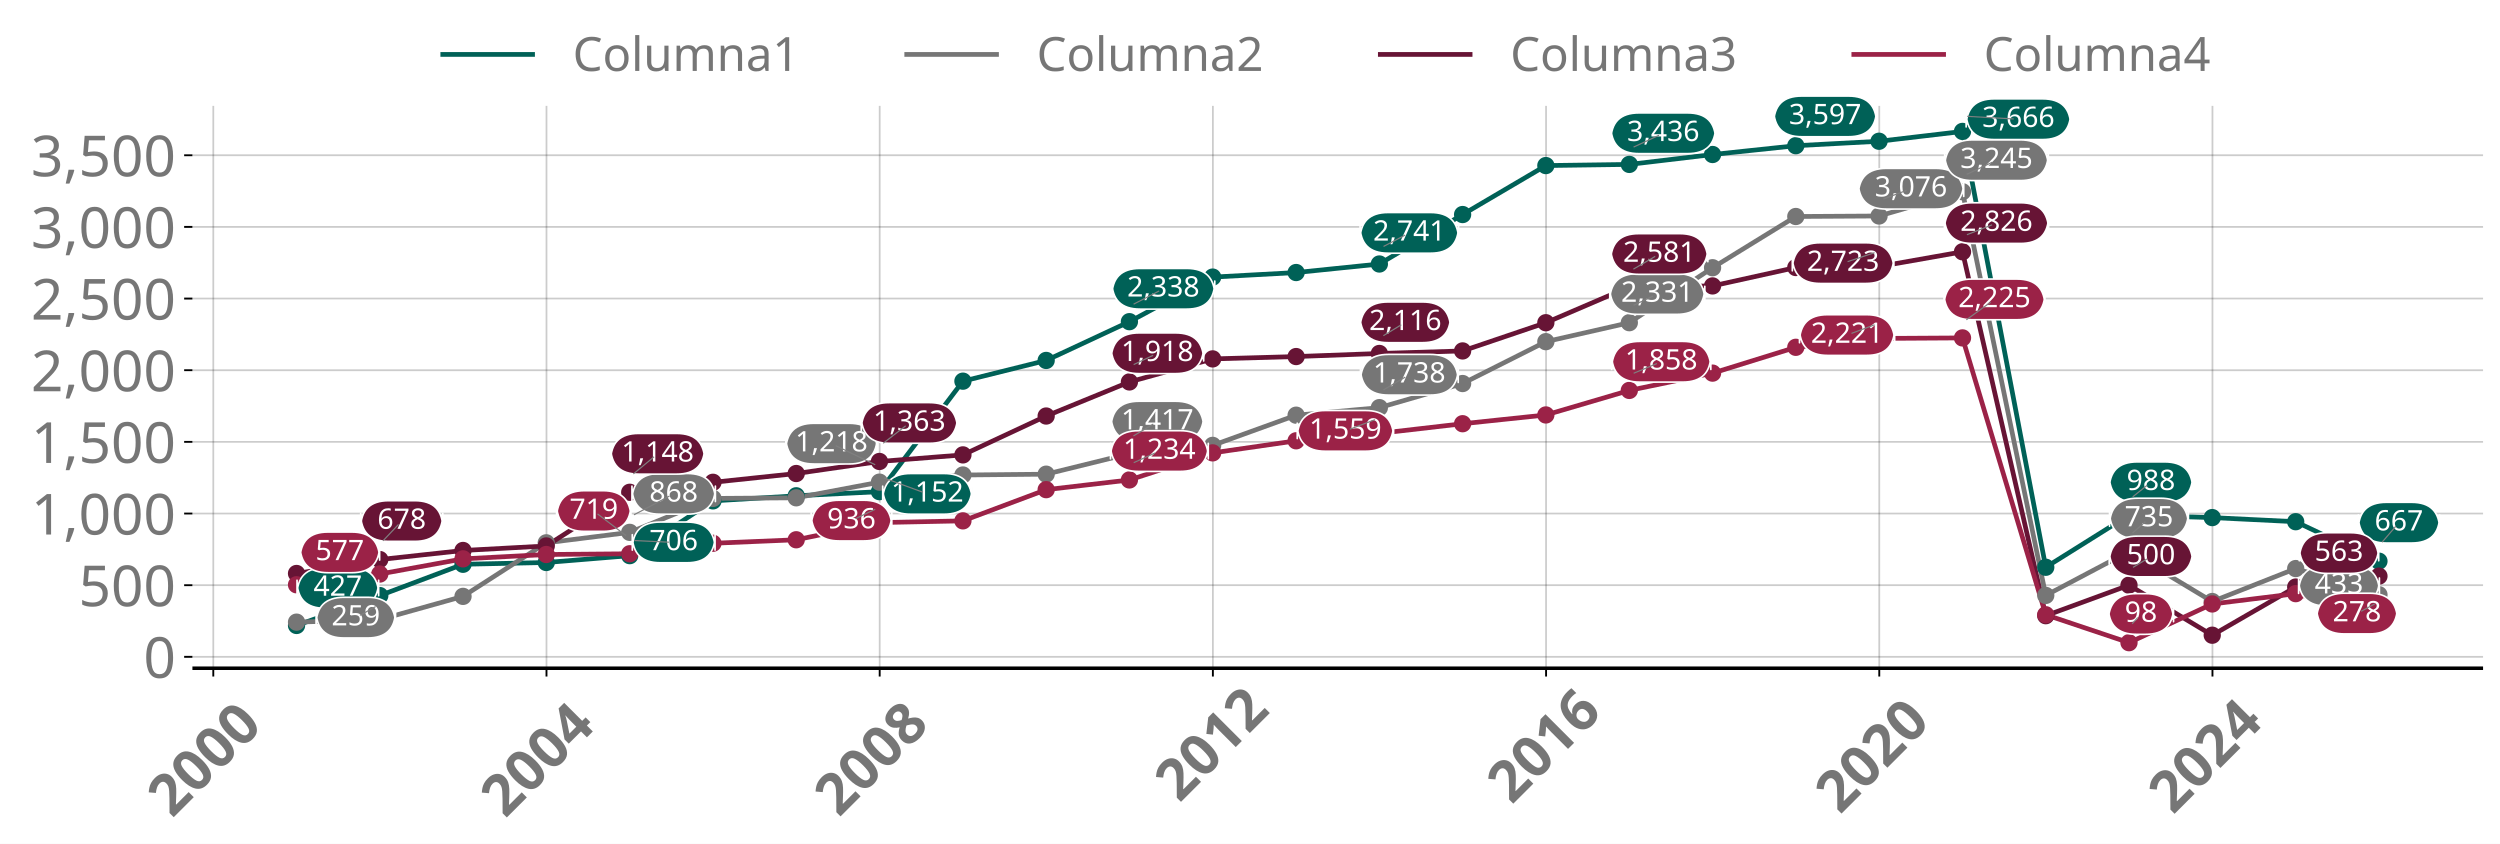
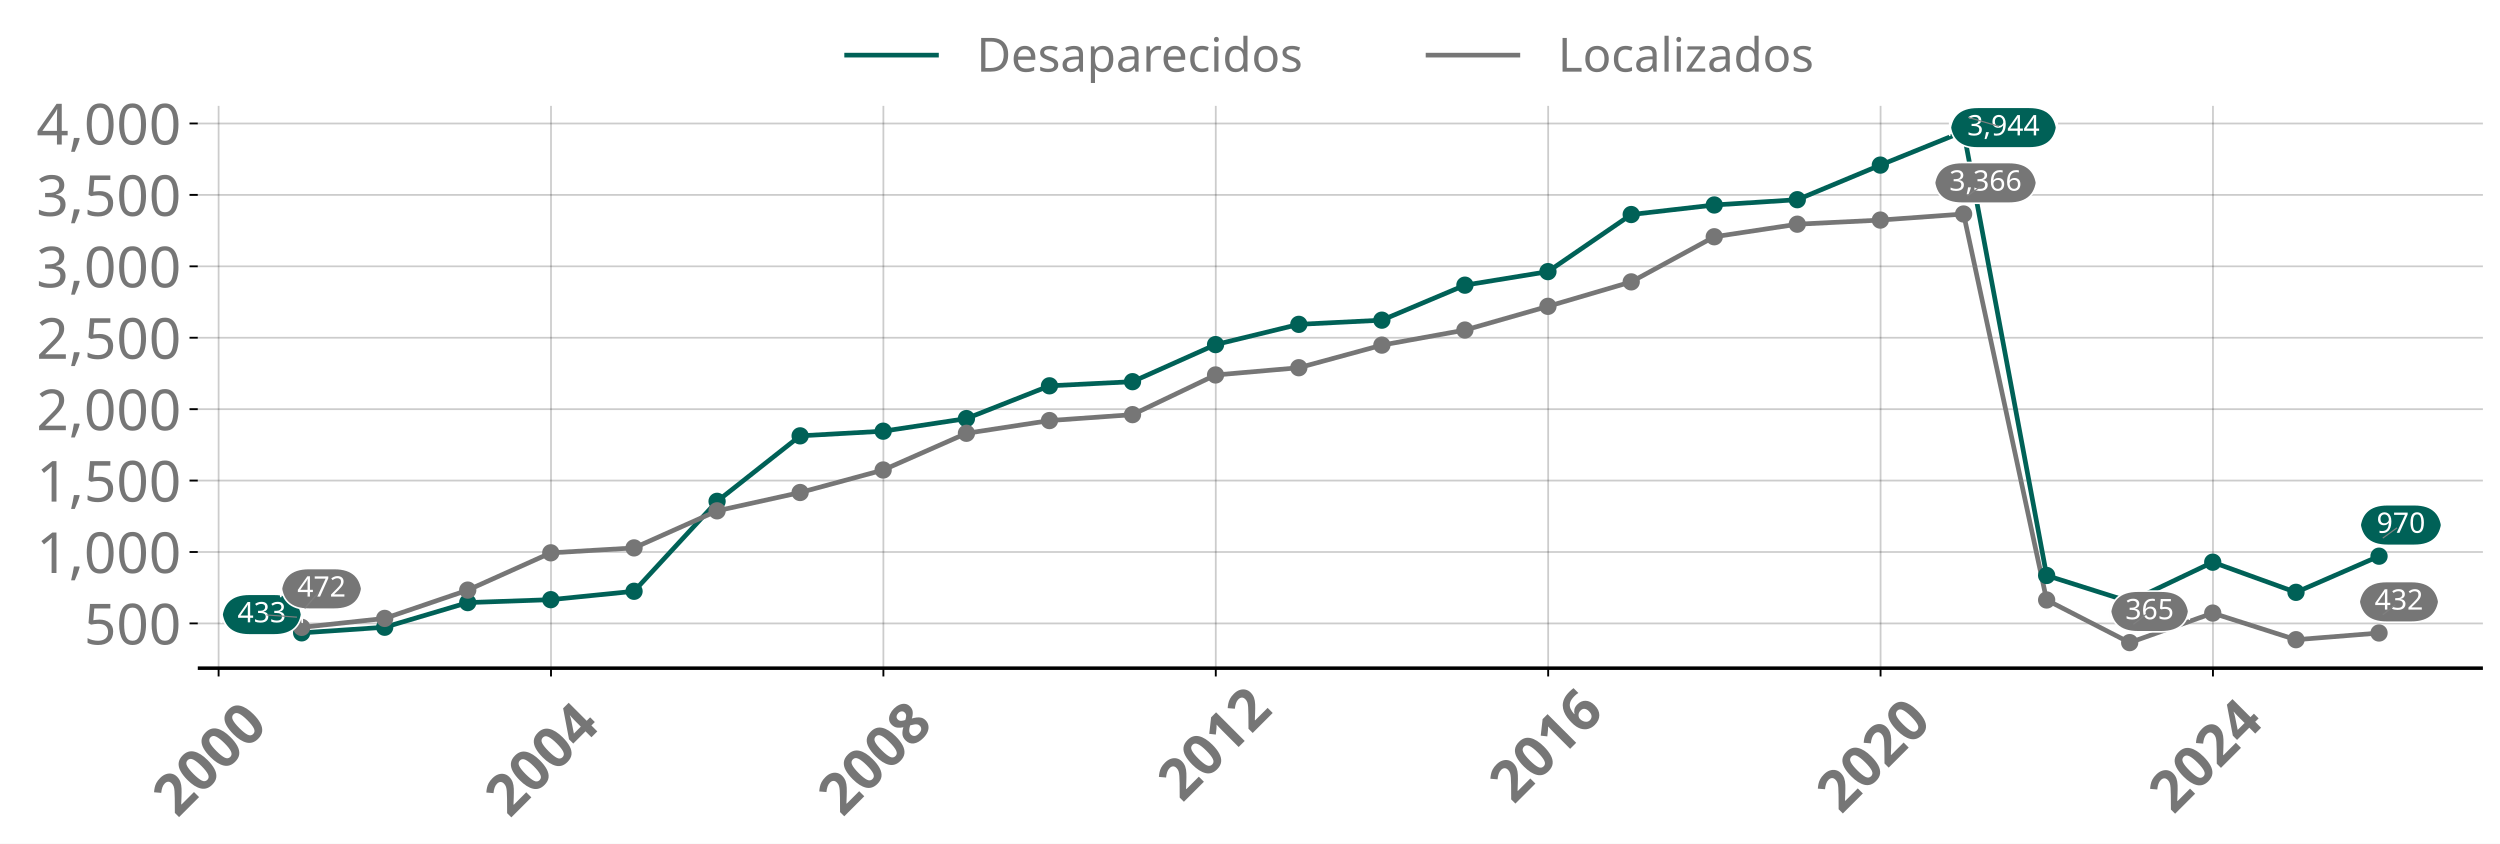
- <svg xmlns="http://www.w3.org/2000/svg" xmlns:xlink="http://www.w3.org/1999/xlink" width="1058.3pt" height="476.28" viewBox="0 0 1058.3 357.21">
+ <svg xmlns="http://www.w3.org/2000/svg" xmlns:xlink="http://www.w3.org/1999/xlink" width="1411.2" height="476.28" viewBox="0 0 1058.4 357.21">
  <defs>
    <style>*{stroke-linejoin:round;stroke-linecap:butt}</style>
  </defs>
-   <path fill="#fff" d="M0 357.21h1058.3V0H0z" />
-   <path fill="#fff" d="M81.452 282.88h969.68V44.81H81.452z" />
-   <path fill="none" stroke="#000" stroke-linecap="square" stroke-opacity=".2" stroke-width=".75" d="M90.291 282.88V44.81" clip-path="url(#e)" />
+   <path fill="#fff" d="M0 357.21h1058.4V0H0z" />
+   <path fill="#fff" d="M83.732 282.88h967.43V44.81H83.732z" />
+   <path fill="none" stroke="#000" stroke-linecap="square" stroke-opacity=".2" stroke-width=".75" d="M92.55 282.88V44.81" clip-path="url(#c)" />
  <defs>
-     <path id="g" stroke="#000" stroke-width=".8" d="M0 0v3.5" />
+     <path id="e" stroke="#000" stroke-width=".8" d="M0 0v3.5" />
  </defs>
-   <use xlink:href="#g" x="90.291" y="282.88" stroke="#000" stroke-width=".8" />
-   <text fill="#767676" font-family="'Montserrat'" font-size="24" font-weight="600" transform="rotate(-45 454.83 85.342)">2000</text>
-   <path fill="none" stroke="#000" stroke-linecap="square" stroke-opacity=".2" stroke-width=".75" d="M231.34 282.88V44.81" clip-path="url(#e)" />
-   <use xlink:href="#g" x="231.339" y="282.88" stroke="#000" stroke-width=".8" />
-   <text fill="#767676" font-family="'Montserrat'" font-size="24" font-weight="600" transform="rotate(-45 525.463 -84.804)">2004</text>
-   <path fill="none" stroke="#000" stroke-linecap="square" stroke-opacity=".2" stroke-width=".75" d="M372.39 282.88V44.81" clip-path="url(#e)" />
-   <use xlink:href="#g" x="372.387" y="282.88" stroke="#000" stroke-width=".8" />
-   <text fill="#767676" font-family="'Montserrat'" font-size="24" font-weight="600" transform="rotate(-45 595.548 -255.574)">2008</text>
-   <path fill="none" stroke="#000" stroke-linecap="square" stroke-opacity=".2" stroke-width=".75" d="M513.44 282.88V44.81" clip-path="url(#e)" />
-   <use xlink:href="#g" x="513.436" y="282.88" stroke="#000" stroke-width=".8" />
-   <text fill="#767676" font-family="'Montserrat'" font-size="24" font-weight="600" transform="rotate(-45 660.184 -432.617)">2012</text>
-   <path fill="none" stroke="#000" stroke-linecap="square" stroke-opacity=".2" stroke-width=".75" d="M654.48 282.88V44.81" clip-path="url(#e)" />
-   <use xlink:href="#g" x="654.484" y="282.88" stroke="#000" stroke-width=".8" />
-   <text fill="#767676" font-family="'Montserrat'" font-size="24" font-weight="600" transform="rotate(-45 731.444 -602.024)">2016</text>
-   <path fill="none" stroke="#000" stroke-linecap="square" stroke-opacity=".2" stroke-width=".75" d="M795.53 282.88V44.81" clip-path="url(#e)" />
-   <use xlink:href="#g" x="795.532" y="282.88" stroke="#000" stroke-width=".8" />
-   <text fill="#767676" font-family="'Montserrat'" font-size="24" font-weight="600" transform="rotate(-45 805.976 -767.656)">2020</text>
-   <path fill="none" stroke="#000" stroke-linecap="square" stroke-opacity=".2" stroke-width=".75" d="M936.58 282.88V44.81" clip-path="url(#e)" />
-   <use xlink:href="#g" x="936.58" y="282.88" stroke="#000" stroke-width=".8" />
-   <text fill="#767676" font-family="'Montserrat'" font-size="24" font-weight="600" transform="rotate(-45 876.597 -937.808)">2024</text>
-   <path fill="none" stroke="#000" stroke-linecap="square" stroke-opacity=".2" stroke-width=".75" d="M81.452 278.05h969.68" clip-path="url(#e)" />
+   <use xlink:href="#e" x="92.55" y="282.88" stroke="#000" stroke-width=".8" />
+   <text fill="#767676" font-family="'Montserrat'" font-size="24" font-weight="600" transform="rotate(-45 455.96 82.615)">2000</text>
+   <path fill="none" stroke="#000" stroke-linecap="square" stroke-opacity=".2" stroke-width=".75" d="M233.27 282.88V44.81" clip-path="url(#c)" />
+   <use xlink:href="#e" x="233.271" y="282.88" stroke="#000" stroke-width=".8" />
+   <text fill="#767676" font-family="'Montserrat'" font-size="24" font-weight="600" transform="rotate(-45 526.428 -87.134)">2004</text>
+   <path fill="none" stroke="#000" stroke-linecap="square" stroke-opacity=".2" stroke-width=".75" d="M373.99 282.88V44.81" clip-path="url(#c)" />
+   <use xlink:href="#e" x="373.992" y="282.88" stroke="#000" stroke-width=".8" />
+   <text fill="#767676" font-family="'Montserrat'" font-size="24" font-weight="600" transform="rotate(-45 596.348 -257.505)">2008</text>
+   <path fill="none" stroke="#000" stroke-linecap="square" stroke-opacity=".2" stroke-width=".75" d="M514.71 282.88V44.81" clip-path="url(#c)" />
+   <use xlink:href="#e" x="514.713" y="282.88" stroke="#000" stroke-width=".8" />
+   <text fill="#767676" font-family="'Montserrat'" font-size="24" font-weight="600" transform="rotate(-45 660.82 -434.15)">2012</text>
+   <path fill="none" stroke="#000" stroke-linecap="square" stroke-opacity=".2" stroke-width=".75" d="M655.43 282.88V44.81" clip-path="url(#c)" />
+   <use xlink:href="#e" x="655.434" y="282.88" stroke="#000" stroke-width=".8" />
+   <text fill="#767676" font-family="'Montserrat'" font-size="24" font-weight="600" transform="rotate(-45 731.919 -603.17)">2016</text>
+   <path fill="none" stroke="#000" stroke-linecap="square" stroke-opacity=".2" stroke-width=".75" d="M796.16 282.88V44.81" clip-path="url(#c)" />
+   <use xlink:href="#e" x="796.155" y="282.88" stroke="#000" stroke-width=".8" />
+   <text fill="#767676" font-family="'Montserrat'" font-size="24" font-weight="600" transform="rotate(-45 806.291 -768.417)">2020</text>
+   <path fill="none" stroke="#000" stroke-linecap="square" stroke-opacity=".2" stroke-width=".75" d="M936.88 282.88V44.81" clip-path="url(#c)" />
+   <use xlink:href="#e" x="936.876" y="282.88" stroke="#000" stroke-width=".8" />
+   <text fill="#767676" font-family="'Montserrat'" font-size="24" font-weight="600" transform="rotate(-45 876.747 -938.17)">2024</text>
+   <path fill="none" stroke="#000" stroke-linecap="square" stroke-opacity=".2" stroke-width=".75" d="M83.732 263.93h967.43" clip-path="url(#c)" />
  <defs>
-     <path id="f" stroke="#000" stroke-width=".8" d="M0 0h-3.5" />
+     <path id="d" stroke="#000" stroke-width=".8" d="M0 0h-3.5" />
  </defs>
-   <use xlink:href="#f" x="81.453" y="278.052" stroke="#000" stroke-width=".8" />
-   <text x="74.453" y="286.957" fill="#767676" font-family="'Montserrat'" font-size="24" font-weight="500" text-anchor="end">0</text>
-   <path fill="none" stroke="#000" stroke-linecap="square" stroke-opacity=".2" stroke-width=".75" d="M81.452 247.72h969.68" clip-path="url(#e)" />
-   <use xlink:href="#f" x="81.453" y="247.719" stroke="#000" stroke-width=".8" />
-   <text x="74.453" y="256.623" fill="#767676" font-family="'Montserrat'" font-size="24" font-weight="500" text-anchor="end">500</text>
-   <path fill="none" stroke="#000" stroke-linecap="square" stroke-opacity=".2" stroke-width=".75" d="M81.452 217.39h969.68" clip-path="url(#e)" />
-   <use xlink:href="#f" x="81.453" y="217.385" stroke="#000" stroke-width=".8" />
-   <text x="74.453" y="226.29" fill="#767676" font-family="'Montserrat'" font-size="24" font-weight="500" text-anchor="end">1,000</text>
-   <path fill="none" stroke="#000" stroke-linecap="square" stroke-opacity=".2" stroke-width=".75" d="M81.452 187.05h969.68" clip-path="url(#e)" />
-   <use xlink:href="#f" x="81.453" y="187.052" stroke="#000" stroke-width=".8" />
-   <text x="74.453" y="195.956" fill="#767676" font-family="'Montserrat'" font-size="24" font-weight="500" text-anchor="end">1,500</text>
-   <path fill="none" stroke="#000" stroke-linecap="square" stroke-opacity=".2" stroke-width=".75" d="M81.452 156.72h969.68" clip-path="url(#e)" />
-   <use xlink:href="#f" x="81.453" y="156.718" stroke="#000" stroke-width=".8" />
-   <text x="74.453" y="165.623" fill="#767676" font-family="'Montserrat'" font-size="24" font-weight="500" text-anchor="end">2,000</text>
-   <path fill="none" stroke="#000" stroke-linecap="square" stroke-opacity=".2" stroke-width=".75" d="M81.452 126.38h969.68" clip-path="url(#e)" />
-   <use xlink:href="#f" x="81.453" y="126.385" stroke="#000" stroke-width=".8" />
-   <text x="74.453" y="135.289" fill="#767676" font-family="'Montserrat'" font-size="24" font-weight="500" text-anchor="end">2,500</text>
-   <path fill="none" stroke="#000" stroke-linecap="square" stroke-opacity=".2" stroke-width=".75" d="M81.452 96.051h969.68" clip-path="url(#e)" />
-   <use xlink:href="#f" x="81.453" y="96.051" stroke="#000" stroke-width=".8" />
-   <text x="74.453" y="104.956" fill="#767676" font-family="'Montserrat'" font-size="24" font-weight="500" text-anchor="end">3,000</text>
-   <path fill="none" stroke="#000" stroke-linecap="square" stroke-opacity=".2" stroke-width=".75" d="M81.452 65.718h969.68" clip-path="url(#e)" />
-   <use xlink:href="#f" x="81.453" y="65.718" stroke="#000" stroke-width=".8" />
-   <text x="74.453" y="74.622" fill="#767676" font-family="'Montserrat'" font-size="24" font-weight="500" text-anchor="end">3,500</text>
-   <path fill="none" stroke="#006157" stroke-linecap="square" stroke-width="2" d="m125.53 264.77 35.238-12.654 35.238-13.246 35.238-.75 35.334-2.906 35.238-23.184 35.238-2.148 35.238-1.755 35.334-46.769 35.238-8.775 35.238-16.41 35.238-18.87 35.334-1.933 35.238-3.612L619.15 90.82l35.238-20.73 35.334-.492 35.238-4.19 35.238-3.73 35.238-1.882 35.334-4.16 35.238 184.5 35.238-22.073 35.238 1.046 35.334 1.74 35.238 16.71" clip-path="url(#e)" />
-   <path fill="none" stroke="#767676" stroke-linecap="square" stroke-width="2" d="m125.53 263.37 35.238-1.07 35.238-9.843 35.238-22.667 35.334-4.428 35.238-14.37 35.238-.261 35.238-6.625 35.334-3.028 35.238-.347 35.238-8.677 35.238-3.516 35.334-12.778 35.238-3.2 35.238-10.199 35.238-17.729 35.334-8.03 35.238-23.265 35.238-21.69 35.238-.214 35.334-10.27 35.238 170.89 35.238-18.61 35.238 21.195 35.334-13.951 35.238 11.07" clip-path="url(#e)" />
-   <path fill="none" stroke="#671435" stroke-linecap="square" stroke-width="2" d="m125.53 242.77 35.238-5.905 35.238-3.838 35.238-1.918 35.334-22.713 35.238-4.229 35.238-3.716 35.238-5.1 35.334-2.788 35.238-16.453 35.238-14.425 35.238-9.757 35.334-.992 35.238-1.308 35.238-1.071 35.238-11.943 35.334-15.166 35.238-.41 35.238-7.79 35.238-.422 35.334-6.24 35.238 154.05 35.238-12.92 35.238 21.187 35.334-20.395 35.238-4.618" clip-path="url(#e)" />
-   <path fill="none" stroke="#9b2247" stroke-linecap="square" stroke-width="2" d="m125.53 247.55 35.238-4.545 35.238-6.434 35.238-1.84 35.334-.31 35.238-4.444 35.238-1.48 35.238-7.282 35.334-.723 35.238-13.208 35.238-4.11 35.238-11.464 35.334-5.112 35.238-3.152 35.238-4.077 35.238-3.711 35.334-10.384 35.238-7.32 35.238-10.932 35.238-3.754 35.334-.222 35.238 117.19 35.238 11.825 35.238-16.39 35.334-4.364 35.238 9.865" clip-path="url(#e)" />
-   <path fill="none" stroke="#000" stroke-linecap="square" stroke-width="1.5" d="M81.452 282.88h969.68" />
+   <use xlink:href="#d" x="83.733" y="263.926" stroke="#000" stroke-width=".8" />
+   <text x="76.733" y="272.831" fill="#767676" font-family="'Montserrat'" font-size="24" font-weight="500" text-anchor="end">500</text>
+   <path fill="none" stroke="#000" stroke-linecap="square" stroke-opacity=".2" stroke-width=".75" d="M83.732 233.69h967.43" clip-path="url(#c)" />
+   <use xlink:href="#d" x="83.733" y="233.691" stroke="#000" stroke-width=".8" />
+   <text x="76.733" y="242.595" fill="#767676" font-family="'Montserrat'" font-size="24" font-weight="500" text-anchor="end">1,000</text>
+   <path fill="none" stroke="#000" stroke-linecap="square" stroke-opacity=".2" stroke-width=".75" d="M83.732 203.46h967.43" clip-path="url(#c)" />
+   <use xlink:href="#d" x="83.733" y="203.455" stroke="#000" stroke-width=".8" />
+   <text x="76.733" y="212.36" fill="#767676" font-family="'Montserrat'" font-size="24" font-weight="500" text-anchor="end">1,500</text>
+   <path fill="none" stroke="#000" stroke-linecap="square" stroke-opacity=".2" stroke-width=".75" d="M83.732 173.22h967.43" clip-path="url(#c)" />
+   <use xlink:href="#d" x="83.733" y="173.22" stroke="#000" stroke-width=".8" />
+   <text x="76.733" y="182.124" fill="#767676" font-family="'Montserrat'" font-size="24" font-weight="500" text-anchor="end">2,000</text>
+   <path fill="none" stroke="#000" stroke-linecap="square" stroke-opacity=".2" stroke-width=".75" d="M83.732 142.98h967.43" clip-path="url(#c)" />
+   <use xlink:href="#d" x="83.733" y="142.985" stroke="#000" stroke-width=".8" />
+   <text x="76.733" y="151.889" fill="#767676" font-family="'Montserrat'" font-size="24" font-weight="500" text-anchor="end">2,500</text>
+   <path fill="none" stroke="#000" stroke-linecap="square" stroke-opacity=".2" stroke-width=".75" d="M83.732 112.75h967.43" clip-path="url(#c)" />
+   <use xlink:href="#d" x="83.733" y="112.749" stroke="#000" stroke-width=".8" />
+   <text x="76.733" y="121.653" fill="#767676" font-family="'Montserrat'" font-size="24" font-weight="500" text-anchor="end">3,000</text>
+   <path fill="none" stroke="#000" stroke-linecap="square" stroke-opacity=".2" stroke-width=".75" d="M83.732 82.514h967.43" clip-path="url(#c)" />
+   <use xlink:href="#d" x="83.733" y="82.514" stroke="#000" stroke-width=".8" />
+   <text x="76.733" y="91.418" fill="#767676" font-family="'Montserrat'" font-size="24" font-weight="500" text-anchor="end">3,500</text>
+   <path fill="none" stroke="#000" stroke-linecap="square" stroke-opacity=".2" stroke-width=".75" d="M83.732 52.278h967.43" clip-path="url(#c)" />
+   <use xlink:href="#d" x="83.733" y="52.278" stroke="#000" stroke-width=".8" />
+   <text x="76.733" y="61.182" fill="#767676" font-family="'Montserrat'" font-size="24" font-weight="500" text-anchor="end">4,000</text>
+   <path fill="none" stroke="#006157" stroke-linecap="square" stroke-width="2" d="m127.71 267.92 35.156-2.373 35.156-10.433 35.156-1.24 35.252-3.553 35.156-38.078 35.156-27.726 35.156-1.973 35.252-5.339 35.156-13.87 35.156-1.752 35.156-15.694 35.252-8.575 35.156-1.769 35.156-14.819 35.156-5.734 35.252-24.17 35.156-4.042 35.156-2.24 35.156-14.646L831.31 55.63l35.156 188 35.156 11.122 35.156-16.743 35.252 12.76 35.156-15.303" clip-path="url(#c)" />
+   <path fill="none" stroke="#767676" stroke-linecap="square" stroke-width="2" d="m127.71 265.6 35.156-3.789 35.156-11.98 35.156-15.782 35.252-2.085 35.156-15.696 35.156-7.758 35.156-9.532 35.252-15.538 35.156-5.387 35.156-2.51 35.156-16.797 35.252-3.064 35.156-9.567 35.156-6.383 35.156-10.036 35.252-10.356 35.156-19.102 35.156-5.32 35.156-1.745 35.252-2.57 35.156 163.41 35.156 18.053 35.156-12.503 35.252 11.263 35.156-2.832" clip-path="url(#c)" />
+   <path fill="none" stroke="#000" stroke-linecap="square" stroke-width="1.5" d="M83.732 282.88h967.43" />
  <defs>
-     <path id="b" stroke="#006157" d="M0 3.162a3.162 3.162 0 1 0 0-6.325 3.162 3.162 0 0 0 0 6.325z" />
+     <path id="a" stroke="#006157" d="M0 3.162a3.162 3.162 0 1 0 0-6.325 3.162 3.162 0 0 0 0 6.325z" />
  </defs>
-   <g fill="#006157" stroke="#006157" clip-path="url(#e)">
-     <use xlink:href="#b" x="125.529" y="264.768" />
-     <use xlink:href="#b" x="160.767" y="252.115" />
-     <use xlink:href="#b" x="196.005" y="238.869" />
-     <use xlink:href="#b" x="231.243" y="238.118" />
-     <use xlink:href="#b" x="266.577" y="235.212" />
-     <use xlink:href="#b" x="301.815" y="212.029" />
-     <use xlink:href="#b" x="337.053" y="209.881" />
-     <use xlink:href="#b" x="372.291" y="208.126" />
-     <use xlink:href="#b" x="407.625" y="161.357" />
-     <use xlink:href="#b" x="442.863" y="152.582" />
-     <use xlink:href="#b" x="478.101" y="136.171" />
-     <use xlink:href="#b" x="513.339" y="117.301" />
-     <use xlink:href="#b" x="548.674" y="115.369" />
-     <use xlink:href="#b" x="583.911" y="111.757" />
-     <use xlink:href="#b" x="619.149" y="90.819" />
-     <use xlink:href="#b" x="654.387" y="70.089" />
-     <use xlink:href="#b" x="689.722" y="69.597" />
-     <use xlink:href="#b" x="724.96" y="65.406" />
-     <use xlink:href="#b" x="760.198" y="61.677" />
-     <use xlink:href="#b" x="795.436" y="59.795" />
-     <use xlink:href="#b" x="830.77" y="55.635" />
-     <use xlink:href="#b" x="866.008" y="240.136" />
-     <use xlink:href="#b" x="901.246" y="218.064" />
-     <use xlink:href="#b" x="936.484" y="219.109" />
-     <use xlink:href="#b" x="971.818" y="220.849" />
-     <use xlink:href="#b" x="1007.056" y="237.559" />
+   <g fill="#006157" stroke="#006157" clip-path="url(#c)">
+     <use xlink:href="#a" x="127.707" y="267.923" />
+     <use xlink:href="#a" x="162.863" y="265.55" />
+     <use xlink:href="#a" x="198.019" y="255.117" />
+     <use xlink:href="#a" x="233.175" y="253.877" />
+     <use xlink:href="#a" x="268.428" y="250.324" />
+     <use xlink:href="#a" x="303.584" y="212.246" />
+     <use xlink:href="#a" x="338.74" y="184.521" />
+     <use xlink:href="#a" x="373.896" y="182.548" />
+     <use xlink:href="#a" x="409.148" y="177.21" />
+     <use xlink:href="#a" x="444.305" y="163.339" />
+     <use xlink:href="#a" x="479.461" y="161.587" />
+     <use xlink:href="#a" x="514.617" y="145.893" />
+     <use xlink:href="#a" x="549.869" y="137.317" />
+     <use xlink:href="#a" x="585.026" y="135.549" />
+     <use xlink:href="#a" x="620.182" y="120.73" />
+     <use xlink:href="#a" x="655.338" y="114.996" />
+     <use xlink:href="#a" x="690.59" y="90.825" />
+     <use xlink:href="#a" x="725.747" y="86.784" />
+     <use xlink:href="#a" x="760.903" y="84.543" />
+     <use xlink:href="#a" x="796.059" y="69.897" />
+     <use xlink:href="#a" x="831.311" y="55.635" />
+     <use xlink:href="#a" x="866.467" y="243.632" />
+     <use xlink:href="#a" x="901.624" y="254.754" />
+     <use xlink:href="#a" x="936.78" y="238.012" />
+     <use xlink:href="#a" x="972.032" y="250.771" />
+     <use xlink:href="#a" x="1007.188" y="235.468" />
  </g>
  <defs>
-     <path id="d" stroke="#767676" d="M0 3.162a3.162 3.162 0 1 0 0-6.325 3.162 3.162 0 0 0 0 6.325z" />
+     <path id="b" stroke="#767676" d="M0 3.162a3.162 3.162 0 1 0 0-6.325 3.162 3.162 0 0 0 0 6.325z" />
  </defs>
-   <g fill="#767676" stroke="#767676" clip-path="url(#e)">
-     <use xlink:href="#d" x="125.529" y="263.369" />
-     <use xlink:href="#d" x="160.767" y="262.299" />
-     <use xlink:href="#d" x="196.005" y="252.456" />
-     <use xlink:href="#d" x="231.243" y="229.788" />
-     <use xlink:href="#d" x="266.577" y="225.361" />
-     <use xlink:href="#d" x="301.815" y="210.991" />
-     <use xlink:href="#d" x="337.053" y="210.73" />
-     <use xlink:href="#d" x="372.291" y="204.105" />
-     <use xlink:href="#d" x="407.625" y="201.077" />
-     <use xlink:href="#d" x="442.863" y="200.73" />
-     <use xlink:href="#d" x="478.101" y="192.053" />
-     <use xlink:href="#d" x="513.339" y="188.537" />
-     <use xlink:href="#d" x="548.674" y="175.759" />
-     <use xlink:href="#d" x="583.911" y="172.558" />
-     <use xlink:href="#d" x="619.149" y="162.36" />
-     <use xlink:href="#d" x="654.387" y="144.631" />
-     <use xlink:href="#d" x="689.722" y="136.602" />
-     <use xlink:href="#d" x="724.96" y="113.336" />
-     <use xlink:href="#d" x="760.198" y="91.646" />
-     <use xlink:href="#d" x="795.436" y="91.432" />
-     <use xlink:href="#d" x="830.77" y="81.163" />
-     <use xlink:href="#d" x="866.008" y="252.05" />
-     <use xlink:href="#d" x="901.246" y="233.439" />
-     <use xlink:href="#d" x="936.484" y="254.634" />
-     <use xlink:href="#d" x="971.818" y="240.684" />
-     <use xlink:href="#d" x="1007.056" y="251.754" />
+   <g fill="#767676" stroke="#767676" clip-path="url(#c)">
+     <use xlink:href="#b" x="127.707" y="265.597" />
+     <use xlink:href="#b" x="162.863" y="261.808" />
+     <use xlink:href="#b" x="198.019" y="249.828" />
+     <use xlink:href="#b" x="233.175" y="234.046" />
+     <use xlink:href="#b" x="268.428" y="231.961" />
+     <use xlink:href="#b" x="303.584" y="216.265" />
+     <use xlink:href="#b" x="338.74" y="208.507" />
+     <use xlink:href="#b" x="373.896" y="198.974" />
+     <use xlink:href="#b" x="409.148" y="183.436" />
+     <use xlink:href="#b" x="444.305" y="178.049" />
+     <use xlink:href="#b" x="479.461" y="175.54" />
+     <use xlink:href="#b" x="514.617" y="158.743" />
+     <use xlink:href="#b" x="549.869" y="155.679" />
+     <use xlink:href="#b" x="585.026" y="146.112" />
+     <use xlink:href="#b" x="620.182" y="139.729" />
+     <use xlink:href="#b" x="655.338" y="129.692" />
+     <use xlink:href="#b" x="690.59" y="119.337" />
+     <use xlink:href="#b" x="725.747" y="100.234" />
+     <use xlink:href="#b" x="760.903" y="94.915" />
+     <use xlink:href="#b" x="796.059" y="93.17" />
+     <use xlink:href="#b" x="831.311" y="90.6" />
+     <use xlink:href="#b" x="866.467" y="254.006" />
+     <use xlink:href="#b" x="901.624" y="272.059" />
+     <use xlink:href="#b" x="936.78" y="259.556" />
+     <use xlink:href="#b" x="972.032" y="270.819" />
+     <use xlink:href="#b" x="1007.188" y="267.987" />
  </g>
+   <path fill="#006157" stroke="#fff" stroke-width=".7" d="M105.61 268.81h10.455q11.88 0 11.88-11.88v6.527q0-11.88-11.88-11.88H105.61q-11.88 0-11.88 11.88v-6.527q0 11.88 11.88 11.88z" />
+   <text x="110.838" y="263.477" fill="#fff" font-family="'Montserrat'" font-size="12" font-weight="500" text-anchor="middle">433 </text>
+   <path fill="#006157" stroke="#fff" stroke-width=".7" d="M837.31 62.646h21.748q11.88 0 11.88-11.88v6.527q0-11.88-11.88-11.88H837.31q-11.88 0-11.88 11.88v-6.527q0 11.88 11.88 11.88z" />
+   <text x="848.18" y="57.317" fill="#fff" font-family="'Montserrat'" font-size="12" font-weight="500" text-anchor="middle">3,944 </text>
+   <path fill="#006157" stroke="#fff" stroke-width=".7" d="M1010.8 230.9h11.282q11.88 0 11.88-11.88v6.527q0-11.88-11.88-11.88H1010.8q-11.88 0-11.88 11.88v-6.527q0 11.88 11.88 11.88z" />
+   <text x="1016.466" y="225.574" fill="#fff" font-family="'Montserrat'" font-size="12" font-weight="500" text-anchor="middle">970 </text>
+   <path fill="#767676" stroke="#fff" stroke-width=".7" d="M130.75 257.91h10.791q11.88 0 11.88-11.88v6.527q0-11.88-11.88-11.88H130.75q-11.88 0-11.88 11.88v-6.527q0 11.88 11.88 11.88z" />
+   <text x="136.141" y="252.582" fill="#fff" font-family="'Montserrat'" font-size="12" font-weight="500" text-anchor="middle">472 </text>
+   <path fill="#767676" stroke="#fff" stroke-width=".7" d="M830.61 86.035h19.959q11.88 0 11.88-11.88v6.527q0-11.88-11.88-11.88H830.61q-11.88 0-11.88 11.88v-6.527q0 11.88 11.88 11.88z" />
+   <text x="840.589" y="80.706" fill="#fff" font-family="'Montserrat'" font-size="12" font-weight="500" text-anchor="middle">3,366 </text>
+   <path fill="#767676" stroke="#fff" stroke-width=".7" d="M905.13 267.49h9.855q11.88 0 11.88-11.88v6.527q0-11.88-11.88-11.88h-9.855q-11.88 0-11.88 11.88v-6.527q0 11.88 11.88 11.88z" />
+   <text x="910.058" y="262.165" fill="#fff" font-family="'Montserrat'" font-size="12" font-weight="500" text-anchor="middle">365 </text>
+   <path fill="#767676" stroke="#fff" stroke-width=".7" d="M1010.4 263.42h10.479q11.88 0 11.88-11.88v6.527q0-11.88-11.88-11.88H1010.4q-11.88 0-11.88 11.88v-6.527q0 11.88 11.88 11.88z" />
+   <text x="1015.623" y="258.093" fill="#fff" font-family="'Montserrat'" font-size="12" font-weight="500" text-anchor="middle">432 </text>
+   <path fill="none" stroke="gray" stroke-linecap="round" stroke-width=".5" d="m112.84 260.34 12.878.947M846.26 53.472l-13.023-3.773M1014.8 223.46l-6.028 4.346M134.84 250.81l-5.827 6.778M838.97 78.589l-6.028 4.346M908.49 260.12l-5.301 4.204M1014.1 256.05l-5.301 4.204" />
+   <path fill="none" stroke="#006157" stroke-linecap="square" stroke-width="2" d="M357.45 23.341h40" />
+   <text x="413.449" y="30.341" fill="#767676" font-family="'Montserrat'" font-size="20" font-weight="500">Desaparecidos</text>
+   <path fill="none" stroke="#767676" stroke-linecap="square" stroke-width="2" d="M603.59 23.341h40" />
+   <text x="659.587" y="30.341" fill="#767676" font-family="'Montserrat'" font-size="20" font-weight="500">Localizados</text>
  <defs>
-     <path id="c" stroke="#671435" d="M0 3.162a3.162 3.162 0 1 0 0-6.325 3.162 3.162 0 0 0 0 6.325z" />
-   </defs>
-   <g fill="#671435" stroke="#671435" clip-path="url(#e)">
-     <use xlink:href="#c" x="125.529" y="242.77" />
-     <use xlink:href="#c" x="160.767" y="236.865" />
-     <use xlink:href="#c" x="196.005" y="233.027" />
-     <use xlink:href="#c" x="231.243" y="231.11" />
-     <use xlink:href="#c" x="266.577" y="208.397" />
-     <use xlink:href="#c" x="301.815" y="204.168" />
-     <use xlink:href="#c" x="337.053" y="200.452" />
-     <use xlink:href="#c" x="372.291" y="195.351" />
-     <use xlink:href="#c" x="407.625" y="192.564" />
-     <use xlink:href="#c" x="442.863" y="176.111" />
-     <use xlink:href="#c" x="478.101" y="161.686" />
-     <use xlink:href="#c" x="513.339" y="151.929" />
-     <use xlink:href="#c" x="548.674" y="150.937" />
-     <use xlink:href="#c" x="583.911" y="149.629" />
-     <use xlink:href="#c" x="619.149" y="148.557" />
-     <use xlink:href="#c" x="654.387" y="136.614" />
-     <use xlink:href="#c" x="689.722" y="121.448" />
-     <use xlink:href="#c" x="724.96" y="121.038" />
-     <use xlink:href="#c" x="760.198" y="113.247" />
-     <use xlink:href="#c" x="795.436" y="112.826" />
-     <use xlink:href="#c" x="830.77" y="106.586" />
-     <use xlink:href="#c" x="866.008" y="260.632" />
-     <use xlink:href="#c" x="901.246" y="247.712" />
-     <use xlink:href="#c" x="936.484" y="268.899" />
-     <use xlink:href="#c" x="971.818" y="248.504" />
-     <use xlink:href="#c" x="1007.056" y="243.886" />
-   </g>
-   <defs>
-     <path id="a" stroke="#9b2247" d="M0 3.162a3.162 3.162 0 1 0 0-6.325 3.162 3.162 0 0 0 0 6.325z" />
-   </defs>
-   <g fill="#9b2247" stroke="#9b2247" clip-path="url(#e)">
-     <use xlink:href="#a" x="125.529" y="247.548" />
-     <use xlink:href="#a" x="160.767" y="243.003" />
-     <use xlink:href="#a" x="196.005" y="236.569" />
-     <use xlink:href="#a" x="231.243" y="234.729" />
-     <use xlink:href="#a" x="266.577" y="234.419" />
-     <use xlink:href="#a" x="301.815" y="229.976" />
-     <use xlink:href="#a" x="337.053" y="228.495" />
-     <use xlink:href="#a" x="372.291" y="221.213" />
-     <use xlink:href="#a" x="407.625" y="220.49" />
-     <use xlink:href="#a" x="442.863" y="207.283" />
-     <use xlink:href="#a" x="478.101" y="203.172" />
-     <use xlink:href="#a" x="513.339" y="191.709" />
-     <use xlink:href="#a" x="548.674" y="186.597" />
-     <use xlink:href="#a" x="583.911" y="183.445" />
-     <use xlink:href="#a" x="619.149" y="179.368" />
-     <use xlink:href="#a" x="654.387" y="175.657" />
-     <use xlink:href="#a" x="689.722" y="165.273" />
-     <use xlink:href="#a" x="724.96" y="157.952" />
-     <use xlink:href="#a" x="760.198" y="147.022" />
-     <use xlink:href="#a" x="795.436" y="143.267" />
-     <use xlink:href="#a" x="830.77" y="143.046" />
-     <use xlink:href="#a" x="866.008" y="260.234" />
-     <use xlink:href="#a" x="901.246" y="272.059" />
-     <use xlink:href="#a" x="936.484" y="255.668" />
-     <use xlink:href="#a" x="971.818" y="251.305" />
-     <use xlink:href="#a" x="1007.056" y="261.169" />
-   </g>
-   <path fill="#006157" stroke="#fff" stroke-width=".7" d="M137.62 257.51h10.791q11.88 0 11.88-11.88v6.527q0-11.88-11.88-11.88H137.62q-11.88 0-11.88 11.88v-6.527q0 11.88 11.88 11.88z" />
-   <text x="143.013" y="252.18" fill="#fff" font-family="'Montserrat'" font-size="12" font-weight="500" text-anchor="middle">427 </text>
-   <path fill="#006157" stroke="#fff" stroke-width=".7" d="M279.54 238.23h11.282q11.88 0 11.88-11.88v6.527q0-11.88-11.88-11.88H279.54q-11.88 0-11.88 11.88v-6.527q0 11.88 11.88 11.88z" />
-   <text x="285.176" y="232.899" fill="#fff" font-family="'Montserrat'" font-size="12" font-weight="500" text-anchor="middle">706 </text>
-   <path fill="#006157" stroke="#fff" stroke-width=".7" d="M385.54 217.68h14.079q11.88 0 11.88-11.88v6.527q0-11.88-11.88-11.88H385.54q-11.88 0-11.88 11.88V205.8q0 11.88 11.88 11.88z" />
-   <text x="392.581" y="212.353" fill="#fff" font-family="'Montserrat'" font-size="12" font-weight="500" text-anchor="middle">1,152 </text>
-   <path fill="#006157" stroke="#fff" stroke-width=".7" d="M482.59 130.86h19.768q11.88 0 11.88-11.88v6.527q0-11.88-11.88-11.88H482.59q-11.88 0-11.88 11.88v-6.527q0 11.88 11.88 11.88z" />
-   <text x="492.473" y="125.534" fill="#fff" font-family="'Montserrat'" font-size="12" font-weight="500" text-anchor="middle">2,338 </text>
-   <path fill="#006157" stroke="#fff" stroke-width=".7" d="M587.62 107.19h17.955q11.88 0 11.88-11.88v6.527q0-11.88-11.88-11.88H587.62q-11.88 0-11.88 11.88V95.31q0 11.88 11.88 11.88z" />
-   <text x="596.593" y="101.863" fill="#fff" font-family="'Montserrat'" font-size="12" font-weight="500" text-anchor="middle">2,741 </text>
-   <path fill="#006157" stroke="#fff" stroke-width=".7" d="M693.8 65.032h20.584q11.88 0 11.88-11.88v6.527q0-11.88-11.88-11.88H693.8q-11.88 0-11.88 11.88v-6.527q0 11.88 11.88 11.88z" />
-   <text x="704.094" y="59.703" fill="#fff" font-family="'Montserrat'" font-size="12" font-weight="500" text-anchor="middle">3,436 </text>
-   <path fill="#006157" stroke="#fff" stroke-width=".7" d="M762.73 57.889h19.755q11.88 0 11.88-11.88v6.527q0-11.88-11.88-11.88H762.73q-11.88 0-11.88 11.88v-6.527q0 11.88 11.88 11.88z" />
-   <text x="772.61" y="52.56" fill="#fff" font-family="'Montserrat'" font-size="12" font-weight="500" text-anchor="middle">3,597 </text>
-   <path fill="#006157" stroke="#fff" stroke-width=".7" d="M844.19 59.078h20.499q11.88 0 11.88-11.88v6.527q0-11.88-11.88-11.88H844.19q-11.88 0-11.88 11.88v-6.527q0 11.88 11.88 11.88z" />
-   <text x="854.441" y="53.75" fill="#fff" font-family="'Montserrat'" font-size="12" font-weight="500" text-anchor="middle">3,666 </text>
-   <path fill="#006157" stroke="#fff" stroke-width=".7" d="M904.77 212.76h11.559q11.88 0 11.88-11.88v6.527q0-11.88-11.88-11.88H904.77q-11.88 0-11.88 11.88v-6.527q0 11.88 11.88 11.88z" />
-   <text x="910.545" y="207.427" fill="#fff" font-family="'Montserrat'" font-size="12" font-weight="500" text-anchor="middle">988 </text>
-   <path fill="#006157" stroke="#fff" stroke-width=".7" d="M1010.2 229.87h10.682q11.88 0 11.88-11.88v6.527q0-11.88-11.88-11.88H1010.2q-11.88 0-11.88 11.88v-6.527q0 11.88 11.88 11.88z" />
-   <text x="1015.51" y="224.544" fill="#fff" font-family="'Montserrat'" font-size="12" font-weight="500" text-anchor="middle">667 </text>
-   <path fill="#767676" stroke="#fff" stroke-width=".7" d="M145.68 270.07h9.88q11.88 0 11.88-11.88v6.527q0-11.88-11.88-11.88h-9.88q-11.88 0-11.88 11.88v-6.527q0 11.88 11.88 11.88z" />
-   <text x="150.622" y="264.742" fill="#fff" font-family="'Montserrat'" font-size="12" font-weight="500" text-anchor="middle">259 </text>
-   <path fill="#767676" stroke="#fff" stroke-width=".7" d="M279.4 217.67h11.559q11.88 0 11.88-11.88v6.527q0-11.88-11.88-11.88H279.4q-11.88 0-11.88 11.88v-6.527q0 11.88 11.88 11.88z" />
-   <text x="285.176" y="212.345" fill="#fff" font-family="'Montserrat'" font-size="12" font-weight="500" text-anchor="middle">868 </text>
-   <path fill="#767676" stroke="#fff" stroke-width=".7" d="M344.54 196.42h14.919q11.88 0 11.88-11.88v6.527q0-11.88-11.88-11.88H344.54q-11.88 0-11.88 11.88v-6.527q0 11.88 11.88 11.88z" />
-   <text x="352.001" y="191.09" fill="#fff" font-family="'Montserrat'" font-size="12" font-weight="500" text-anchor="middle">1,218 </text>
-   <path fill="#767676" stroke="#fff" stroke-width=".7" d="M482.18 187.09h15.506q11.88 0 11.88-11.88v6.527q0-11.88-11.88-11.88H482.18q-11.88 0-11.88 11.88v-6.527q0 11.88 11.88 11.88z" />
-   <text x="489.937" y="181.765" fill="#fff" font-family="'Montserrat'" font-size="12" font-weight="500" text-anchor="middle">1,417 </text>
-   <path fill="#767676" stroke="#fff" stroke-width=".7" d="M587.78 167.25h17.631q11.88 0 11.88-11.88v6.527q0-11.88-11.88-11.88H587.78q-11.88 0-11.88 11.88v-6.527q0 11.88 11.88 11.88z" />
-   <text x="596.593" y="161.921" fill="#fff" font-family="'Montserrat'" font-size="12" font-weight="500" text-anchor="middle">1,738 </text>
-   <path fill="#767676" stroke="#fff" stroke-width=".7" d="M693.32 133.08h16.479q11.88 0 11.88-11.88v6.527q0-11.88-11.88-11.88H693.32q-11.88 0-11.88 11.88V121.2q0 11.88 11.88 11.88z" />
-   <text x="701.557" y="127.748" fill="#fff" font-family="'Montserrat'" font-size="12" font-weight="500" text-anchor="middle">2,331 </text>
-   <path fill="#767676" stroke="#fff" stroke-width=".7" d="M798.53 88.502h20.871q11.88 0 11.88-11.88v6.527q0-11.88-11.88-11.88H798.53q-11.88 0-11.88 11.88v-6.527q0 11.88 11.88 11.88z" />
-   <text x="808.962" y="83.173" fill="#fff" font-family="'Montserrat'" font-size="12" font-weight="500" text-anchor="middle">3,076 </text>
-   <path fill="#767676" stroke="#fff" stroke-width=".7" d="M835.1 76.449h20.092q11.88 0 11.88-11.88v6.527q0-11.88-11.88-11.88H835.1q-11.88 0-11.88 11.88v-6.527q0 11.88 11.88 11.88z" />
-   <text x="845.142" y="71.12" fill="#fff" font-family="'Montserrat'" font-size="12" font-weight="500" text-anchor="middle">3,245 </text>
-   <path fill="#767676" stroke="#fff" stroke-width=".7" d="M904.89 228.13h9.626q11.88 0 11.88-11.88v6.527q0-11.88-11.88-11.88h-9.626q-11.88 0-11.88 11.88v-6.527q0 11.88 11.88 11.88z" />
-   <text x="909.7" y="222.802" fill="#fff" font-family="'Montserrat'" font-size="12" font-weight="500" text-anchor="middle">735 </text>
-   <path fill="#767676" stroke="#fff" stroke-width=".7" d="M984.92 256.55h10.455q11.88 0 11.88-11.88v6.527q0-11.88-11.88-11.88H984.92q-11.88 0-11.88 11.88v-6.527q0 11.88 11.88 11.88z" />
-   <text x="990.148" y="251.225" fill="#fff" font-family="'Montserrat'" font-size="12" font-weight="500" text-anchor="middle">433 </text>
-   <path fill="#671435" stroke="#fff" stroke-width=".7" d="M164.56 229.18h11.006q11.88 0 11.88-11.88v6.527q0-11.88-11.88-11.88H164.56q-11.88 0-11.88 11.88V217.3q0 11.88 11.88 11.88z" />
-   <text x="170.066" y="223.85" fill="#fff" font-family="'Montserrat'" font-size="12" font-weight="500" text-anchor="middle">678 </text>
-   <path fill="#671435" stroke="#fff" stroke-width=".7" d="M270.38 200.71h16.059q11.88 0 11.88-11.88v6.527q0-11.88-11.88-11.88H270.38q-11.88 0-11.88 11.88v-6.527q0 11.88 11.88 11.88z" />
-   <text x="278.413" y="195.381" fill="#fff" font-family="'Montserrat'" font-size="12" font-weight="500" text-anchor="middle">1,148 </text>
-   <path fill="#671435" stroke="#fff" stroke-width=".7" d="M376.47 187.66h16.995q11.88 0 11.88-11.88v6.527q0-11.88-11.88-11.88H376.47q-11.88 0-11.88 11.88v-6.527q0 11.88 11.88 11.88z" />
-   <text x="384.972" y="182.336" fill="#fff" font-family="'Montserrat'" font-size="12" font-weight="500" text-anchor="middle">1,363 </text>
-   <path fill="#671435" stroke="#fff" stroke-width=".7" d="M482.22 158.16h15.435q11.88 0 11.88-11.88v6.527q0-11.88-11.88-11.88H482.22q-11.88 0-11.88 11.88v-6.527q0 11.88 11.88 11.88z" />
-   <text x="489.937" y="152.832" fill="#fff" font-family="'Montserrat'" font-size="12" font-weight="500" text-anchor="middle">1,918 </text>
-   <path fill="#671435" stroke="#fff" stroke-width=".7" d="M587.6 145.06h14.595q11.88 0 11.88-11.88v6.527q0-11.88-11.88-11.88H587.6q-11.88 0-11.88 11.88v-6.527q0 11.88 11.88 11.88z" />
-   <text x="594.902" y="139.735" fill="#fff" font-family="'Montserrat'" font-size="12" font-weight="500" text-anchor="middle">2,116 </text>
-   <path fill="#671435" stroke="#fff" stroke-width=".7" d="M693.72 116.14h17.368q11.88 0 11.88-11.88v6.527q0-11.88-11.88-11.88H693.72q-11.88 0-11.88 11.88v-6.527q0 11.88 11.88 11.88z" />
-   <text x="702.403" y="110.811" fill="#fff" font-family="'Montserrat'" font-size="12" font-weight="500" text-anchor="middle">2,581 </text>
-   <path fill="#671435" stroke="#fff" stroke-width=".7" d="M770.6 120h19.239q11.88 0 11.88-11.88v6.527q0-11.88-11.88-11.88H770.6q-11.88 0-11.88 11.88v-6.527q0 11.88 11.88 11.88z" />
-   <text x="780.218" y="114.675" fill="#fff" font-family="'Montserrat'" font-size="12" font-weight="500" text-anchor="middle">2,723 </text>
-   <path fill="#671435" stroke="#fff" stroke-width=".7" d="M834.98 103.06h20.332q11.88 0 11.88-11.88v6.527q0-11.88-11.88-11.88H834.98q-11.88 0-11.88 11.88V91.18q0 11.88 11.88 11.88z" />
-   <text x="845.142" y="97.732" fill="#fff" font-family="'Montserrat'" font-size="12" font-weight="500" text-anchor="middle">2,826 </text>
-   <path fill="#671435" stroke="#fff" stroke-width=".7" d="M904.75 244.19h11.595q11.88 0 11.88-11.88v6.527q0-11.88-11.88-11.88H904.75q-11.88 0-11.88 11.88v-6.527q0 11.88 11.88 11.88z" />
-   <text x="910.545" y="238.859" fill="#fff" font-family="'Montserrat'" font-size="12" font-weight="500" text-anchor="middle">500 </text>
-   <path fill="#671435" stroke="#fff" stroke-width=".7" d="M985.22 242.74h9.855q11.88 0 11.88-11.88v6.527q0-11.88-11.88-11.88h-9.855q-11.88 0-11.88 11.88v-6.527q0 11.88 11.88 11.88z" />
-   <text x="990.148" y="237.411" fill="#fff" font-family="'Montserrat'" font-size="12" font-weight="500" text-anchor="middle">563 </text>
-   <path fill="#9b2247" stroke="#fff" stroke-width=".7" d="M138.89 242.45h9.938q11.88 0 11.88-11.88v6.527q0-11.88-11.88-11.88h-9.938q-11.88 0-11.88 11.88v-6.527q0 11.88 11.88 11.88z" />
-   <text x="143.859" y="237.122" fill="#fff" font-family="'Montserrat'" font-size="12" font-weight="500" text-anchor="middle">577 </text>
-   <path fill="#9b2247" stroke="#fff" stroke-width=".7" d="M247.5 224.95h7.718q11.88 0 11.88-11.88v6.527q0-11.88-11.88-11.88H247.5q-11.88 0-11.88 11.88v-6.527q0 11.88 11.88 11.88z" />
-   <text x="251.36" y="219.62" fill="#fff" font-family="'Montserrat'" font-size="12" font-weight="500" text-anchor="middle">719 </text>
-   <path fill="#9b2247" stroke="#fff" stroke-width=".7" d="M355.27 228.99h10.371q11.88 0 11.88-11.88v6.527q0-11.88-11.88-11.88H355.27q-11.88 0-11.88 11.88v-6.527q0 11.88 11.88 11.88z" />
-   <text x="360.455" y="223.657" fill="#fff" font-family="'Montserrat'" font-size="12" font-weight="500" text-anchor="middle">936 </text>
-   <path fill="#9b2247" stroke="#fff" stroke-width=".7" d="M481.96 199.56h17.644q11.88 0 11.88-11.88v6.527q0-11.88-11.88-11.88H481.96q-11.88 0-11.88 11.88v-6.527q0 11.88 11.88 11.88z" />
-   <text x="490.782" y="194.229" fill="#fff" font-family="'Montserrat'" font-size="12" font-weight="500" text-anchor="middle">1,234 </text>
-   <path fill="#9b2247" stroke="#fff" stroke-width=".7" d="M561.02 191.01h17.044q11.88 0 11.88-11.88v6.527q0-11.88-11.88-11.88H561.02q-11.88 0-11.88 11.88v-6.527q0 11.88 11.88 11.88z" />
-   <text x="569.54" y="185.683" fill="#fff" font-family="'Montserrat'" font-size="12" font-weight="500" text-anchor="middle">1,559 </text>
-   <path fill="#9b2247" stroke="#fff" stroke-width=".7" d="M694.14 161.75h18.208q11.88 0 11.88-11.88v6.527q0-11.88-11.88-11.88H694.14q-11.88 0-11.88 11.88v-6.527q0 11.88 11.88 11.88z" />
-   <text x="703.248" y="156.42" fill="#fff" font-family="'Montserrat'" font-size="12" font-weight="500" text-anchor="middle">1,858 </text>
-   <path fill="#9b2247" stroke="#fff" stroke-width=".7" d="M773.64 150.45h16.528q11.88 0 11.88-11.88v6.527q0-11.88-11.88-11.88H773.64q-11.88 0-11.88 11.88v-6.527q0 11.88 11.88 11.88z" />
-   <text x="781.909" y="145.116" fill="#fff" font-family="'Montserrat'" font-size="12" font-weight="500" text-anchor="middle">2,221 </text>
-   <path fill="#9b2247" stroke="#fff" stroke-width=".7" d="M834.81 135.36h18.977q11.88 0 11.88-11.88v6.527q0-11.88-11.88-11.88H834.81q-11.88 0-11.88 11.88v-6.527q0 11.88 11.88 11.88z" />
-   <text x="844.296" y="130.031" fill="#fff" font-family="'Montserrat'" font-size="12" font-weight="500" text-anchor="middle">2,225 </text>
-   <path fill="#9b2247" stroke="#fff" stroke-width=".7" d="M904.4 268.53h3.83q11.88 0 11.88-11.88v6.527q0-11.88-11.88-11.88h-3.83q-11.88 0-11.88 11.88v-6.527q0 11.88 11.88 11.88z" />
-   <text x="906.318" y="263.205" fill="#fff" font-family="'Montserrat'" font-size="12" font-weight="500" text-anchor="middle">98 </text>
-   <path fill="#9b2247" stroke="#fff" stroke-width=".7" d="M992.51 268.35h10.491q11.88 0 11.88-11.88v6.527q0-11.88-11.88-11.88H992.51q-11.88 0-11.88 11.88v-6.527q0 11.88 11.88 11.88z" />
-   <text x="997.757" y="263.018" fill="#fff" font-family="'Montserrat'" font-size="12" font-weight="500" text-anchor="middle">278 </text>
-   <path fill="none" stroke="gray" stroke-linecap="round" stroke-width=".5" d="m283.18 229.52-14.607-.7M390.7 208.38l-16.536-6.057M490.69 123.17l-10.819 5.595M594.82 99.507l-9.147 4.825M702.28 57.26l-10.746 5.001M852.44 50.35l-19.677-1.097M908.98 205.39l-6.175 4.935M1014.2 222.77l-5.84 6.778M152.37 260.48l6.648-3.701M283.41 209.99l-15.059 7.943M353.8 188.67l16.69 8.07M488.22 179.5l-8.405 5.03M594.87 159.64l-9.231 5.41M699.75 125.32l-8.225 3.925M807.09 80.585l-9.779 3.654M843.33 68.692l-10.758 5.118M908.2 220.83l-5.45 4.79M168.69 222.02l-6.546 6.906M276.87 193.37l-8.755 7.257M383.39 180.27l-9.52 7.364M488.13 150.41l-8.225 3.925M593.19 137.49l-7.575 4.61M700.68 108.53l-9.231 5.41M782.12 110.76l11.423-3.794M843.28 95.177l-10.649 4.185M908.84 236.61l-5.881 3.572M252.95 217.55l12.03 9.166M362.26 219.51l8.225-3.925M488.96 191.77l-9.036 4.089M571.41 181.69l10.631-4.026M701.4 153.9l-9.835 4.107M783.78 141.13l9.779-3.654M842.68 127.92l-10.286 7.46M904.98 261.4l-2.4 2.672M999.51 258.78l5.787-3.145" />
-   <path fill="none" stroke="#006157" stroke-linecap="square" stroke-width="2" d="M186.44 23.041h40" />
-   <text x="242.441" y="30.041" fill="#767676" font-family="'Montserrat'" font-size="20" font-weight="500">Columna1</text>
-   <path fill="none" stroke="#767676" stroke-linecap="square" stroke-width="2" d="M382.84 23.041h40" />
-   <text x="438.841" y="30.041" fill="#767676" font-family="'Montserrat'" font-size="20" font-weight="500">Columna2</text>
-   <path fill="none" stroke="#671435" stroke-linecap="square" stroke-width="2" d="M583.32 23.041h40" />
-   <text x="639.322" y="30.041" fill="#767676" font-family="'Montserrat'" font-size="20" font-weight="500">Columna3</text>
-   <path fill="none" stroke="#9b2247" stroke-linecap="square" stroke-width="2" d="M783.76 23.041h40" />
-   <text x="839.763" y="30.041" fill="#767676" font-family="'Montserrat'" font-size="20" font-weight="500">Columna4</text>
-   <defs>
-     <clipPath id="e">
-       <path d="M81.452 44.813h969.68v238.07H81.452z" />
+     <clipPath id="c">
+       <path d="M83.732 44.813h967.43v238.07H83.732z" />
    </clipPath>
  </defs>
</svg>
